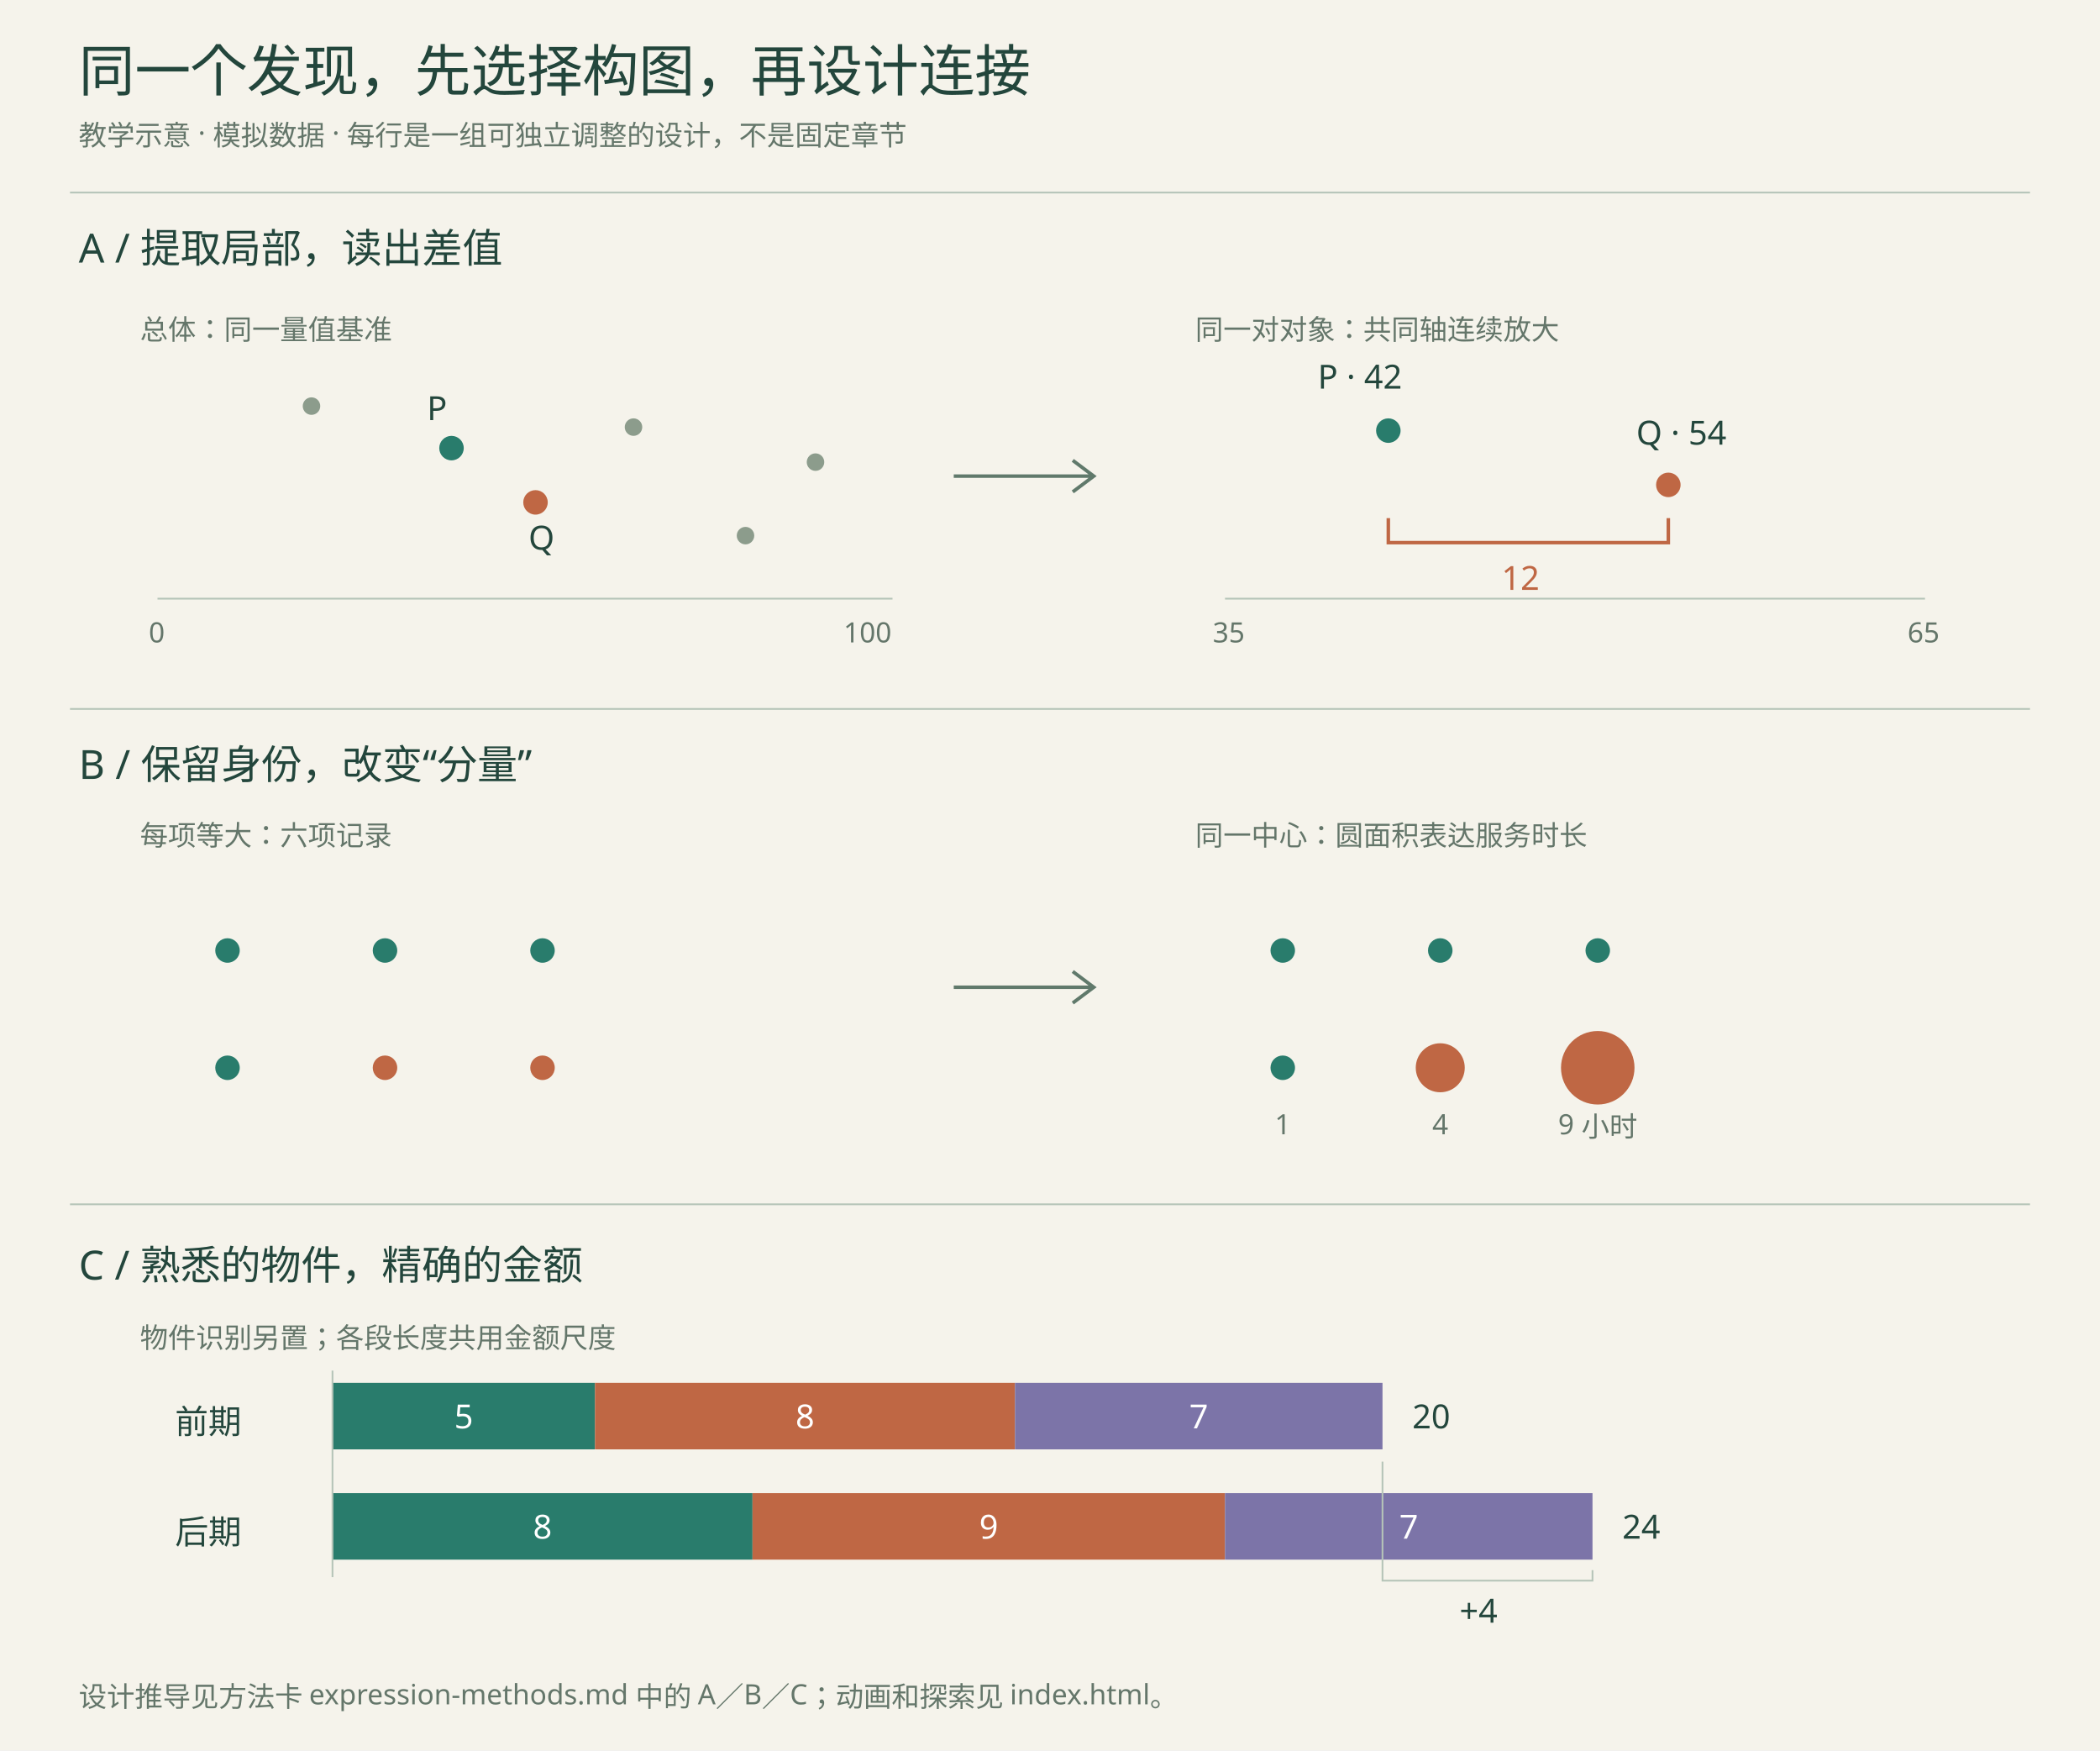
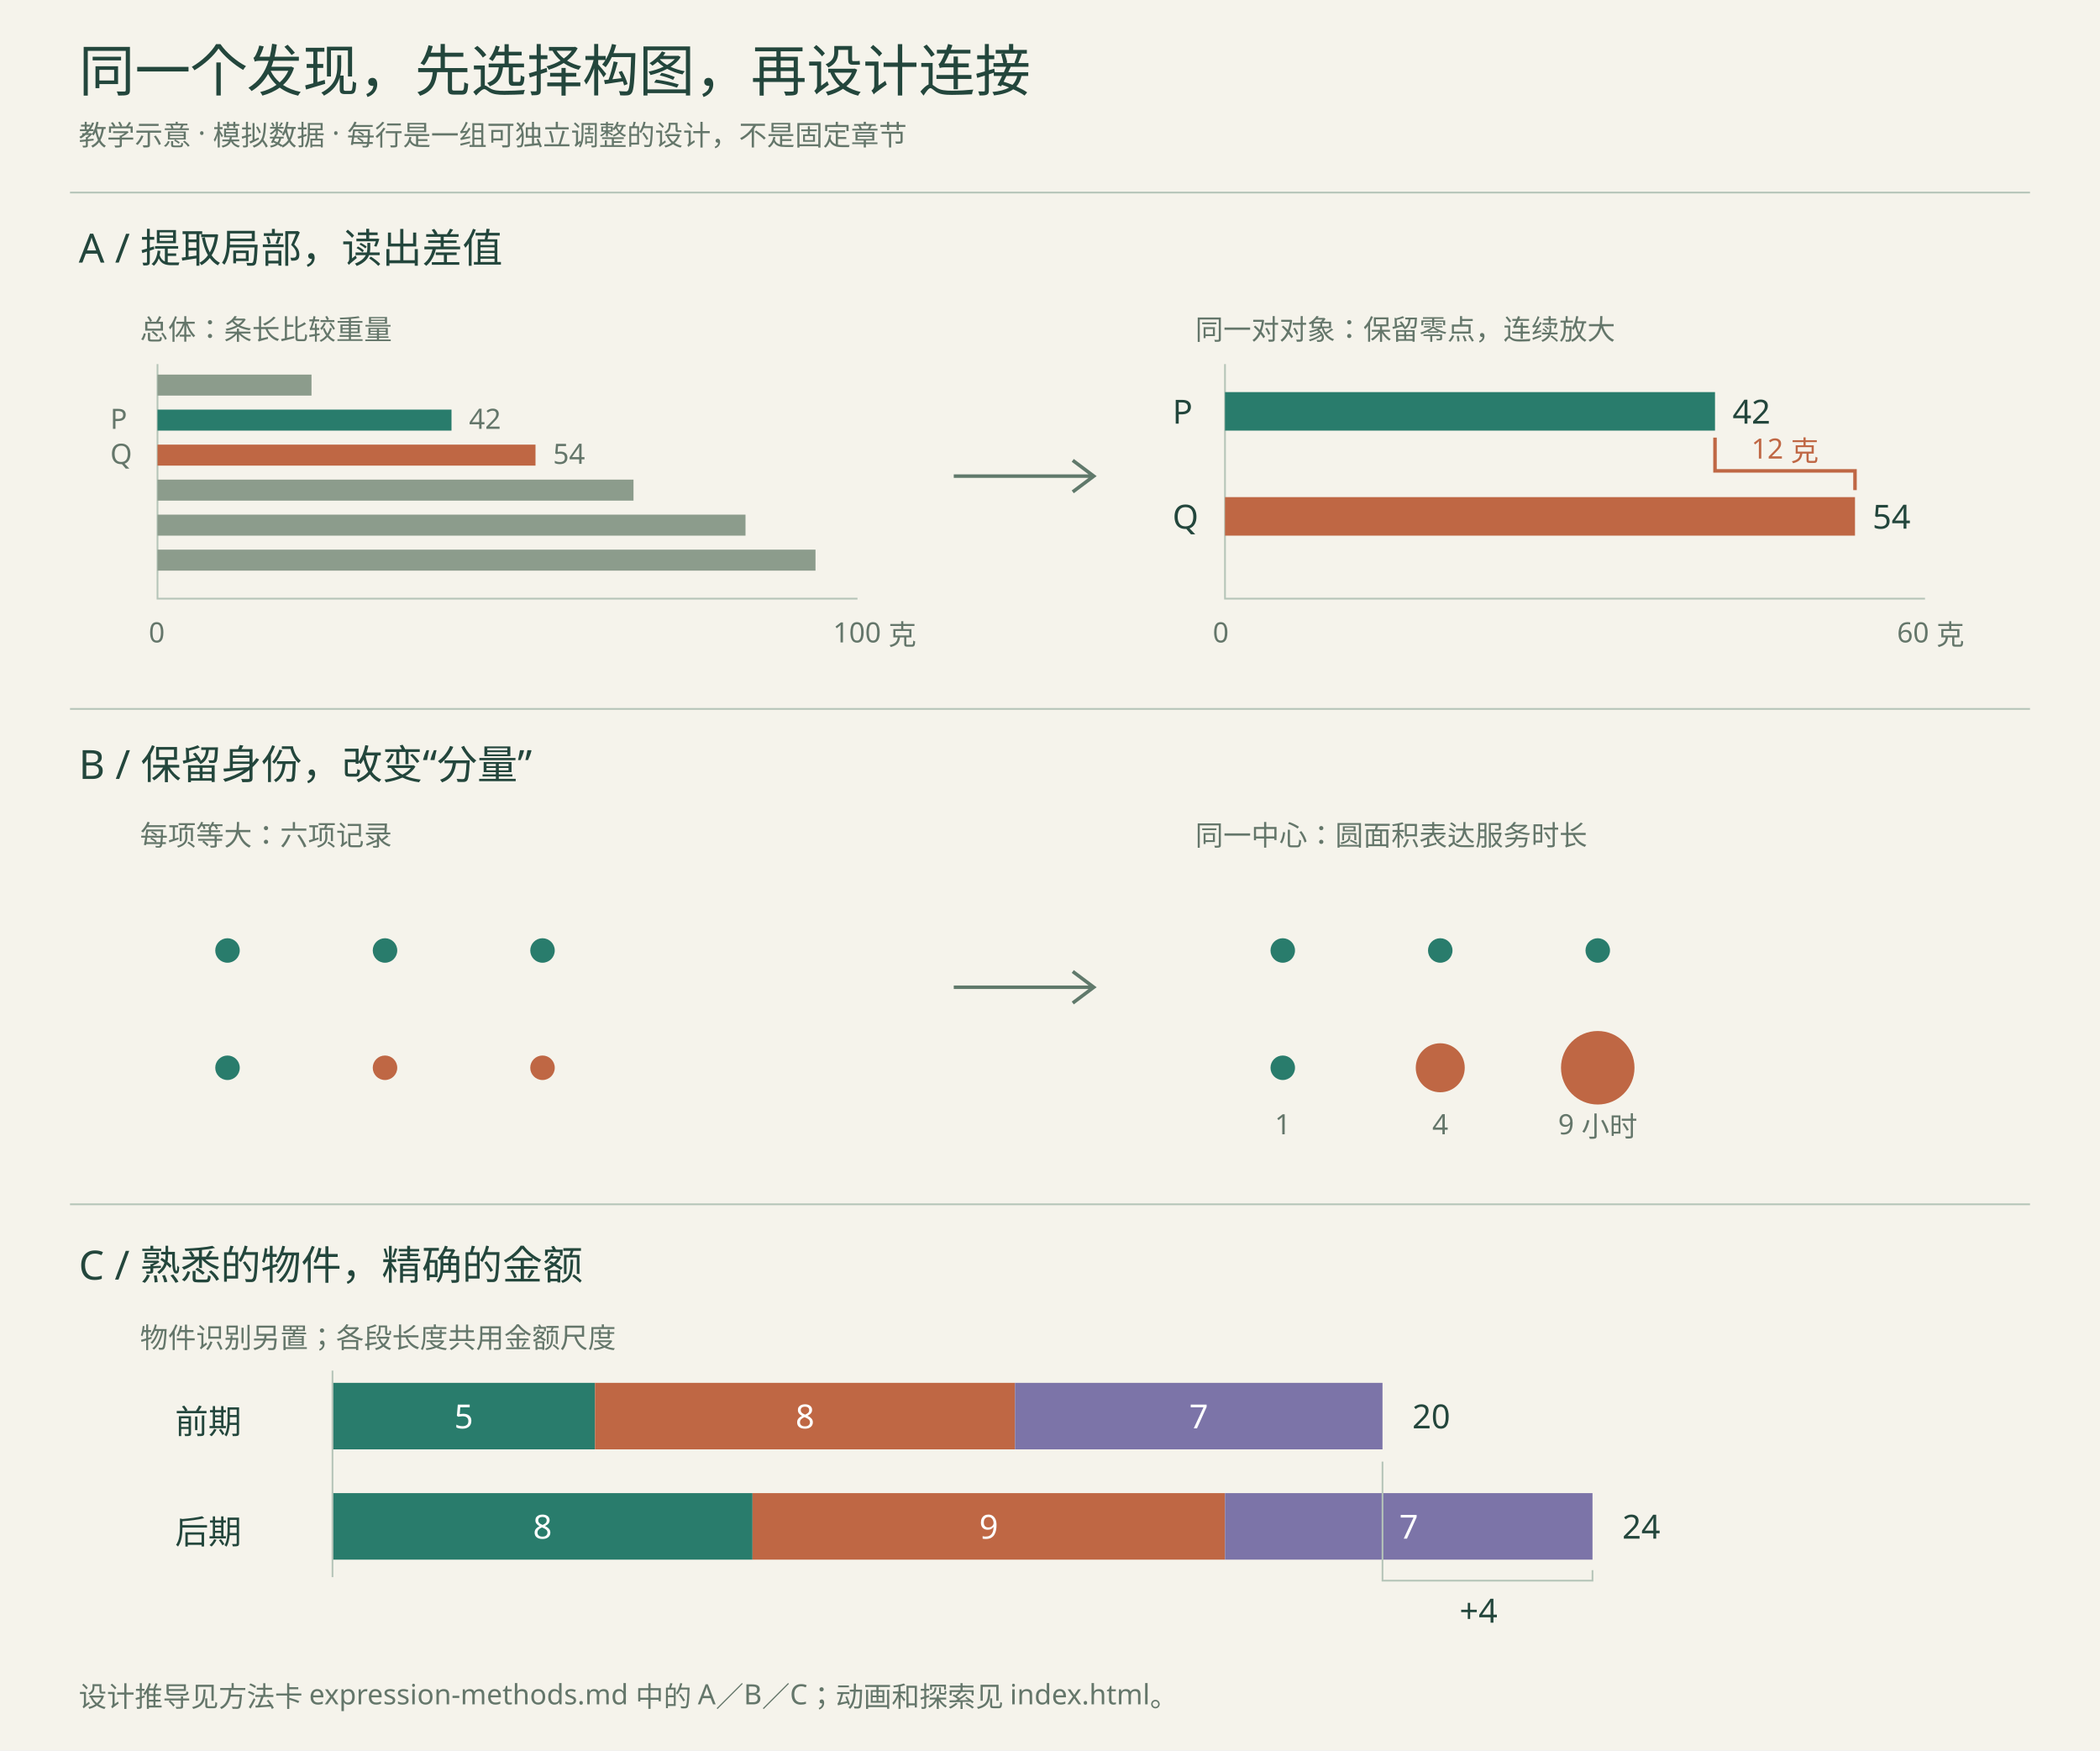
<svg xmlns="http://www.w3.org/2000/svg" width="1200" height="1000" style="max-width:100%;height:auto" viewBox="0 0 1200 1000" role="img" aria-labelledby="title desc">
  <style>text{font-family:system-ui,"PingFang SC","Microsoft YaHei",sans-serif;fill:#23463c;font-size:19px}.title{font-size:32px}.label{font-size:23px}.small{font-size:16px;fill:#64766a}.line{stroke:#b5c4b8;stroke-width:1}.a{fill:#297c6c}.b{fill:#bf6744}.c{fill:#7c74a8}.inverse text{fill:white;text-anchor:middle}</style>
  <rect width="1200" height="1000" fill="#f5f3eb" />
  <text x="45" y="52" class="title">同一个发现，先选择构图，再设计连接</text>
  <text x="45" y="83" class="small">教学示意 · 模拟数据 · 每行是一组可独立调整的设计，不是固定章节</text>
  <path d="M40 110H1160M40 405H1160M40 688H1160" class="line" />
  <text x="45" y="150" class="label">A / 提取局部，读出差值</text>
-   <text x="80" y="194" class="small">总体：同一量值基准</text>
-   <path d="M90 342H510" class="line" />
+   <text x="80" y="194" class="small">总体：条长比较重量</text>
+   <path d="M90 208V342H490" class="line" fill="none" />
  <text x="85" y="367" class="small">0</text>
-   <text x="482" y="367" class="small">100</text>
-   <circle cx="178" cy="232" r="5" fill="#8c9c8c" />
-   <circle cx="258" cy="256" r="7" class="a" />
-   <circle cx="306" cy="287" r="7" class="b" />
-   <circle cx="362" cy="244" r="5" fill="#8c9c8c" />
-   <circle cx="426" cy="306" r="5" fill="#8c9c8c" />
-   <circle cx="466" cy="264" r="5" fill="#8c9c8c" />
-   <text x="244" y="240">P</text>
-   <text x="302" y="314">Q</text>
+   <text x="476" y="367" class="small">100 克</text>
+   <rect x="90" y="214" width="88" height="12" fill="#8c9c8c" />
+   <rect x="90" y="234" width="168" height="12" class="a" />
+   <rect x="90" y="254" width="216" height="12" class="b" />
+   <rect x="90" y="274" width="272" height="12" fill="#8c9c8c" />
+   <rect x="90" y="294" width="336" height="12" fill="#8c9c8c" />
+   <rect x="90" y="314" width="376" height="12" fill="#8c9c8c" />
+   <text x="63" y="245" class="small">P</text>
+   <text x="63" y="265" class="small">Q</text>
+   <text x="268" y="245" class="small">42</text>
+   <text x="316" y="265" class="small">54</text>
  <path d="M545 272H625m-12-9 12 9-12 9" fill="none" stroke="#60796b" stroke-width="2" />
-   <text x="683" y="194" class="small">同一对对象：共同轴连续放大</text>
-   <path d="M700 342H1100" class="line" />
-   <text x="693" y="367" class="small">35</text>
-   <text x="1090" y="367" class="small">65</text>
-   <circle cx="793.33" cy="246" r="7" class="a" />
-   <text x="753" y="222">P · 42</text>
-   <circle cx="953.33" cy="277" r="7" class="b" />
-   <text x="935" y="254">Q · 54</text>
-   <path d="M793.33 296v14h160v-14" fill="none" stroke="#bf6744" stroke-width="2" />
-   <text x="858" y="337" class="b">12</text>
+   <text x="683" y="194" class="small">同一对对象：保留零点，连续放大</text>
+   <path d="M700 208V342H1100" class="line" fill="none" />
+   <text x="693" y="367" class="small">0</text>
+   <text x="1084" y="367" class="small">60 克</text>
+   <rect x="700" y="224" width="280" height="22" class="a" />
+   <text x="670" y="242">P</text>
+   <text x="990" y="242">42</text>
+   <rect x="700" y="284" width="360" height="22" class="b" />
+   <text x="670" y="302">Q</text>
+   <text x="1070" y="302">54</text>
+   <path d="M980 250V269H1060V280" fill="none" stroke="#bf6744" stroke-width="2" />
+   <text x="1020" y="262" text-anchor="middle" class="b small">12 克</text>
  <text x="45" y="445" class="label">B / 保留身份，改变“分量”</text>
  <text x="80" y="483" class="small">每项等大：六项记录</text>
  <g class="a">
    <circle cx="130" cy="543" r="7" />
    <circle cx="220" cy="543" r="7" />
    <circle cx="310" cy="543" r="7" />
    <circle cx="130" cy="610" r="7" />
  </g>
  <g class="b">
    <circle cx="220" cy="610" r="7" />
    <circle cx="310" cy="610" r="7" />
  </g>
  <path d="M545 564H625m-12-9 12 9-12 9" fill="none" stroke="#60796b" stroke-width="2" />
  <text x="683" y="483" class="small">同一中心：圆面积表达服务时长</text>
  <g class="a">
    <circle cx="733" cy="543" r="7" />
    <circle cx="823" cy="543" r="7" />
    <circle cx="913" cy="543" r="7" />
    <circle cx="733" cy="610" r="7" />
  </g>
  <g class="b">
    <circle cx="823" cy="610" r="14" />
    <circle cx="913" cy="610" r="21" />
  </g>
  <text x="733" y="648" text-anchor="middle" class="small">1</text>
  <text x="823" y="648" text-anchor="middle" class="small">4</text>
  <text x="913" y="648" text-anchor="middle" class="small">9 小时</text>
  <text x="45" y="731" class="label">C / 熟悉的物件，精确的金额</text>
  <text x="80" y="770" class="small">物件识别另置；各段长度共用金额尺度</text>
  <text x="100" y="819">前期</text>
  <text x="100" y="882">后期</text>
  <g transform="translate(190 790)">
    <rect width="150" height="38" class="a" />
    <rect x="150" width="240" height="38" class="b" />
    <rect x="390" width="210" height="38" class="c" />
    <rect y="63" width="240" height="38" class="a" />
    <rect x="240" y="63" width="270" height="38" class="b" />
    <rect x="510" y="63" width="210" height="38" class="c" />
  </g>
  <g class="inverse">
    <text x="265" y="816">5</text>
    <text x="460" y="816">8</text>
    <text x="685" y="816">7</text>
    <text x="310" y="879">8</text>
    <text x="565" y="879">9</text>
    <text x="805" y="879">7</text>
  </g>
  <text x="807" y="816">20</text>
  <text x="927" y="879">24</text>
  <path d="M190 901V783M790 835v68H910v-6" class="line" fill="none" />
  <text x="834" y="927">+4</text>
  <text x="45" y="975" class="small">设计推导见方法卡 expression-methods.md 中的 A／B／C；动画和探索见 index.html。</text>
</svg>
